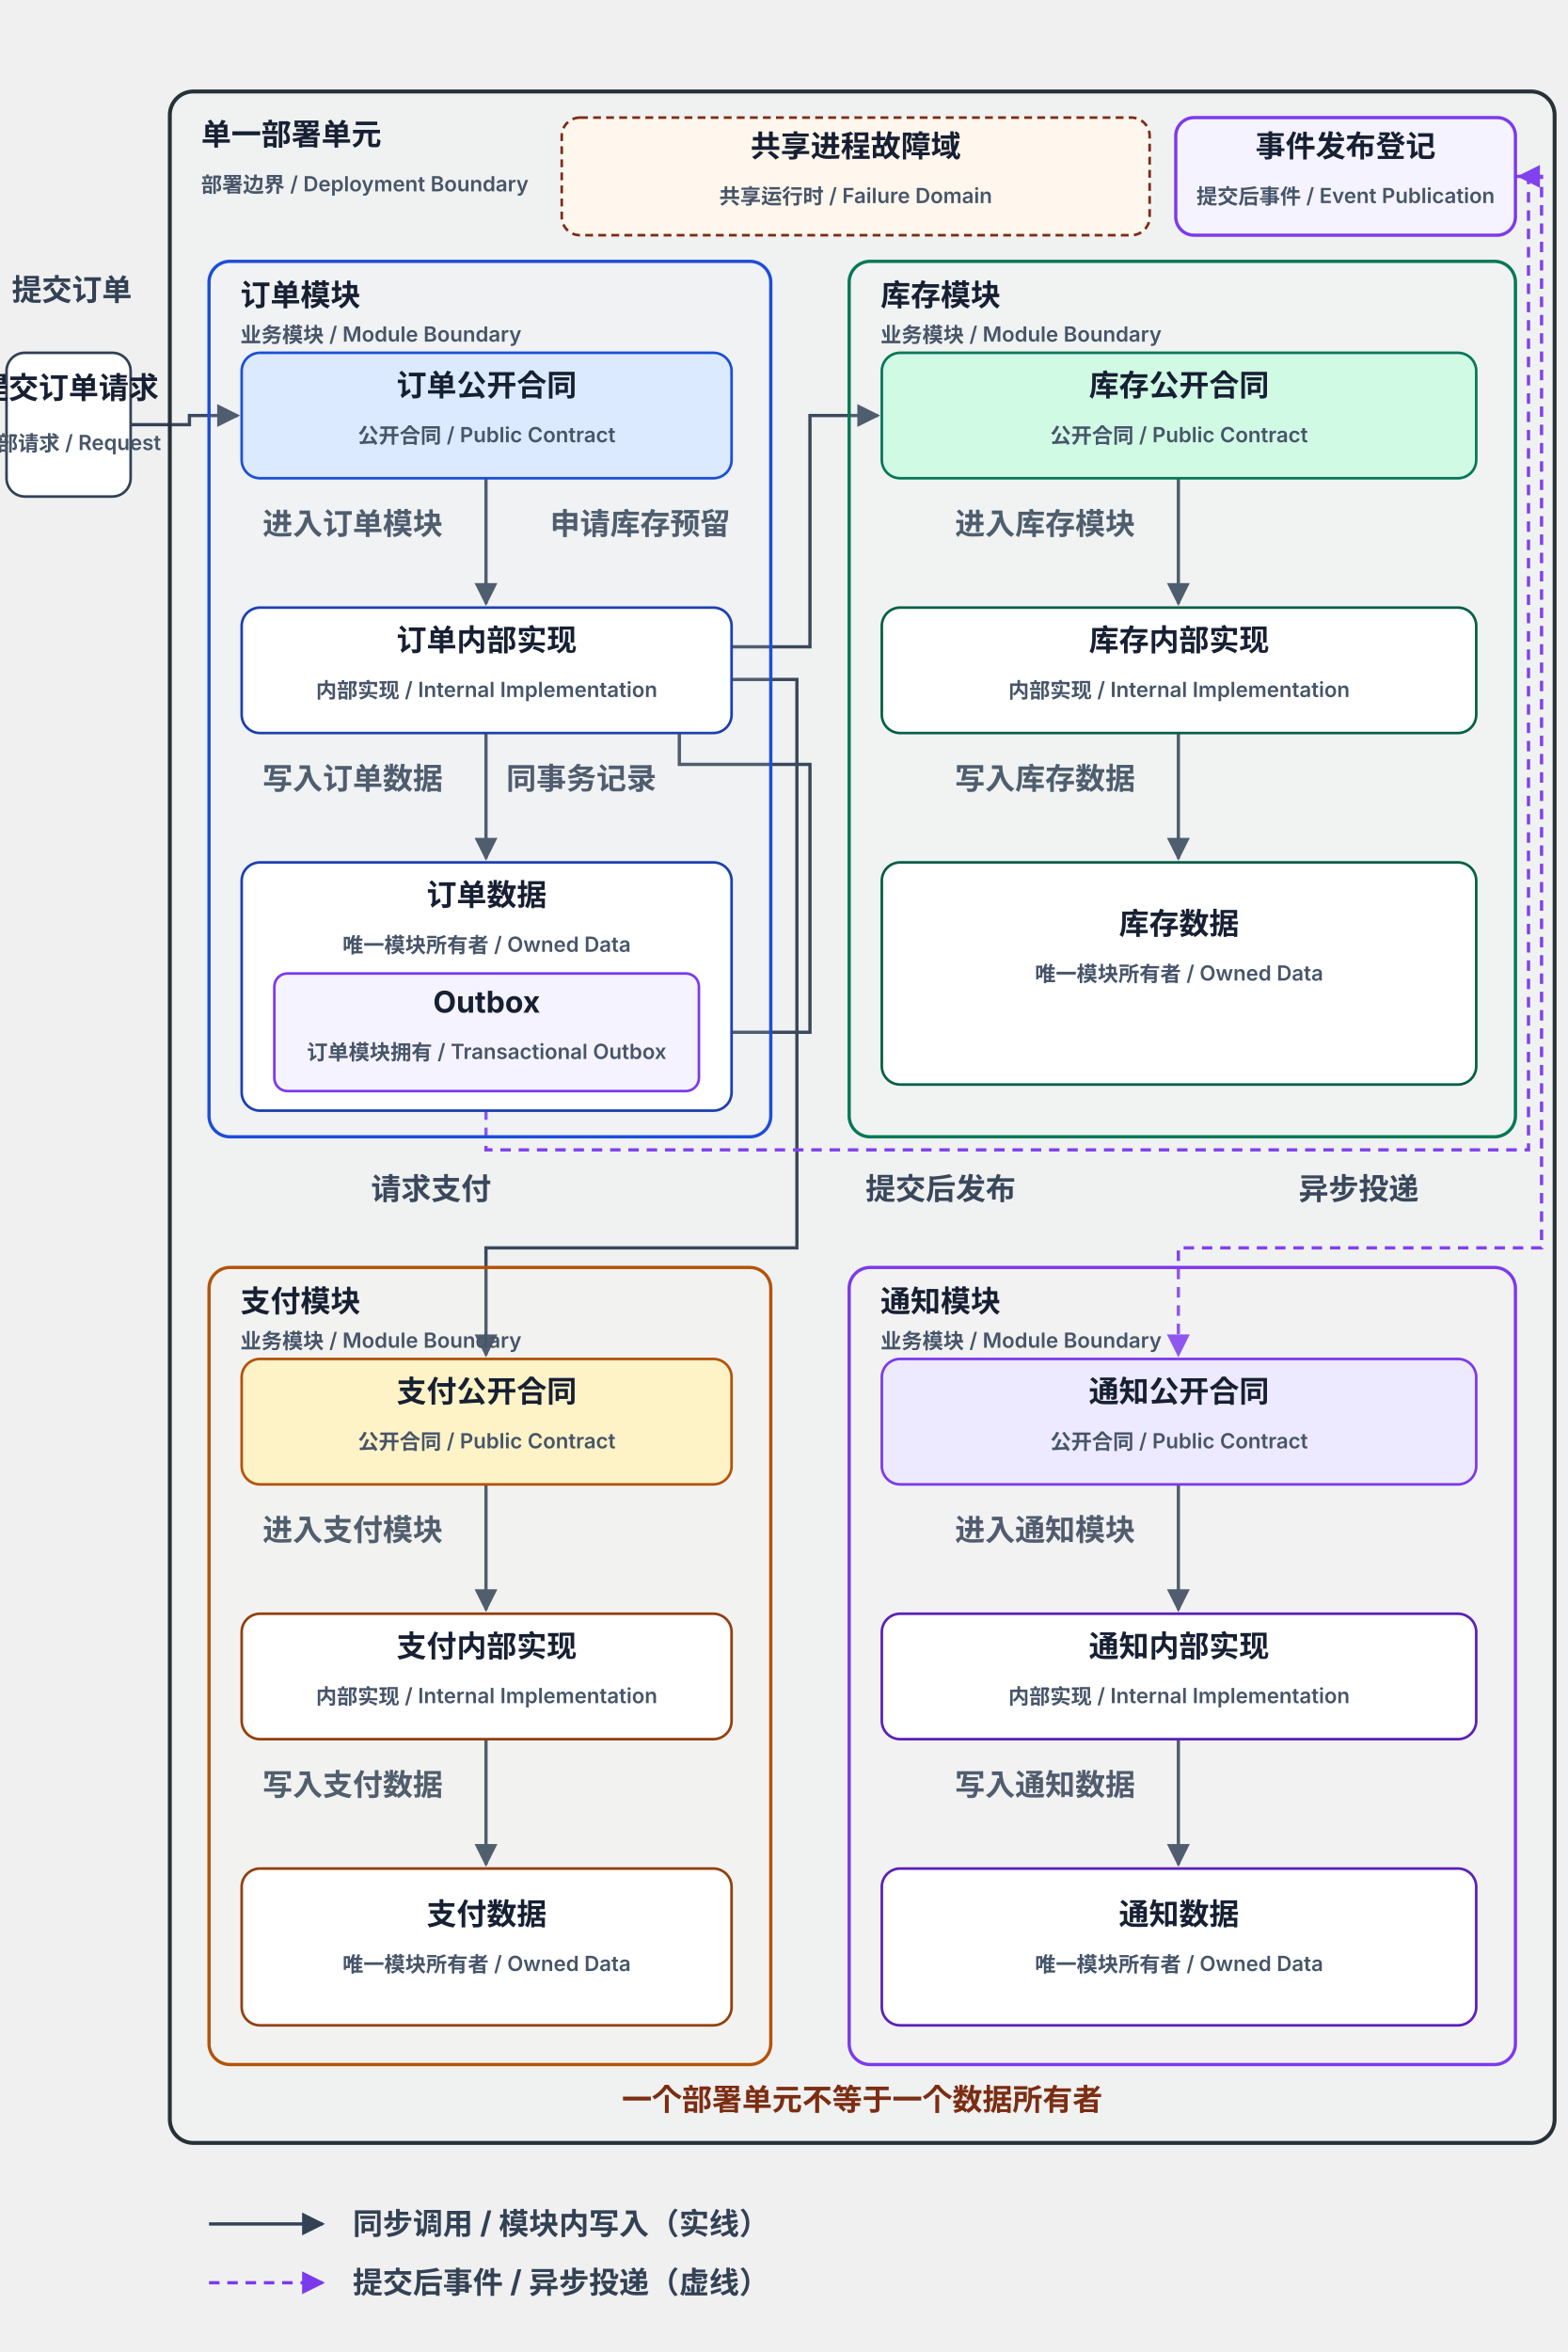
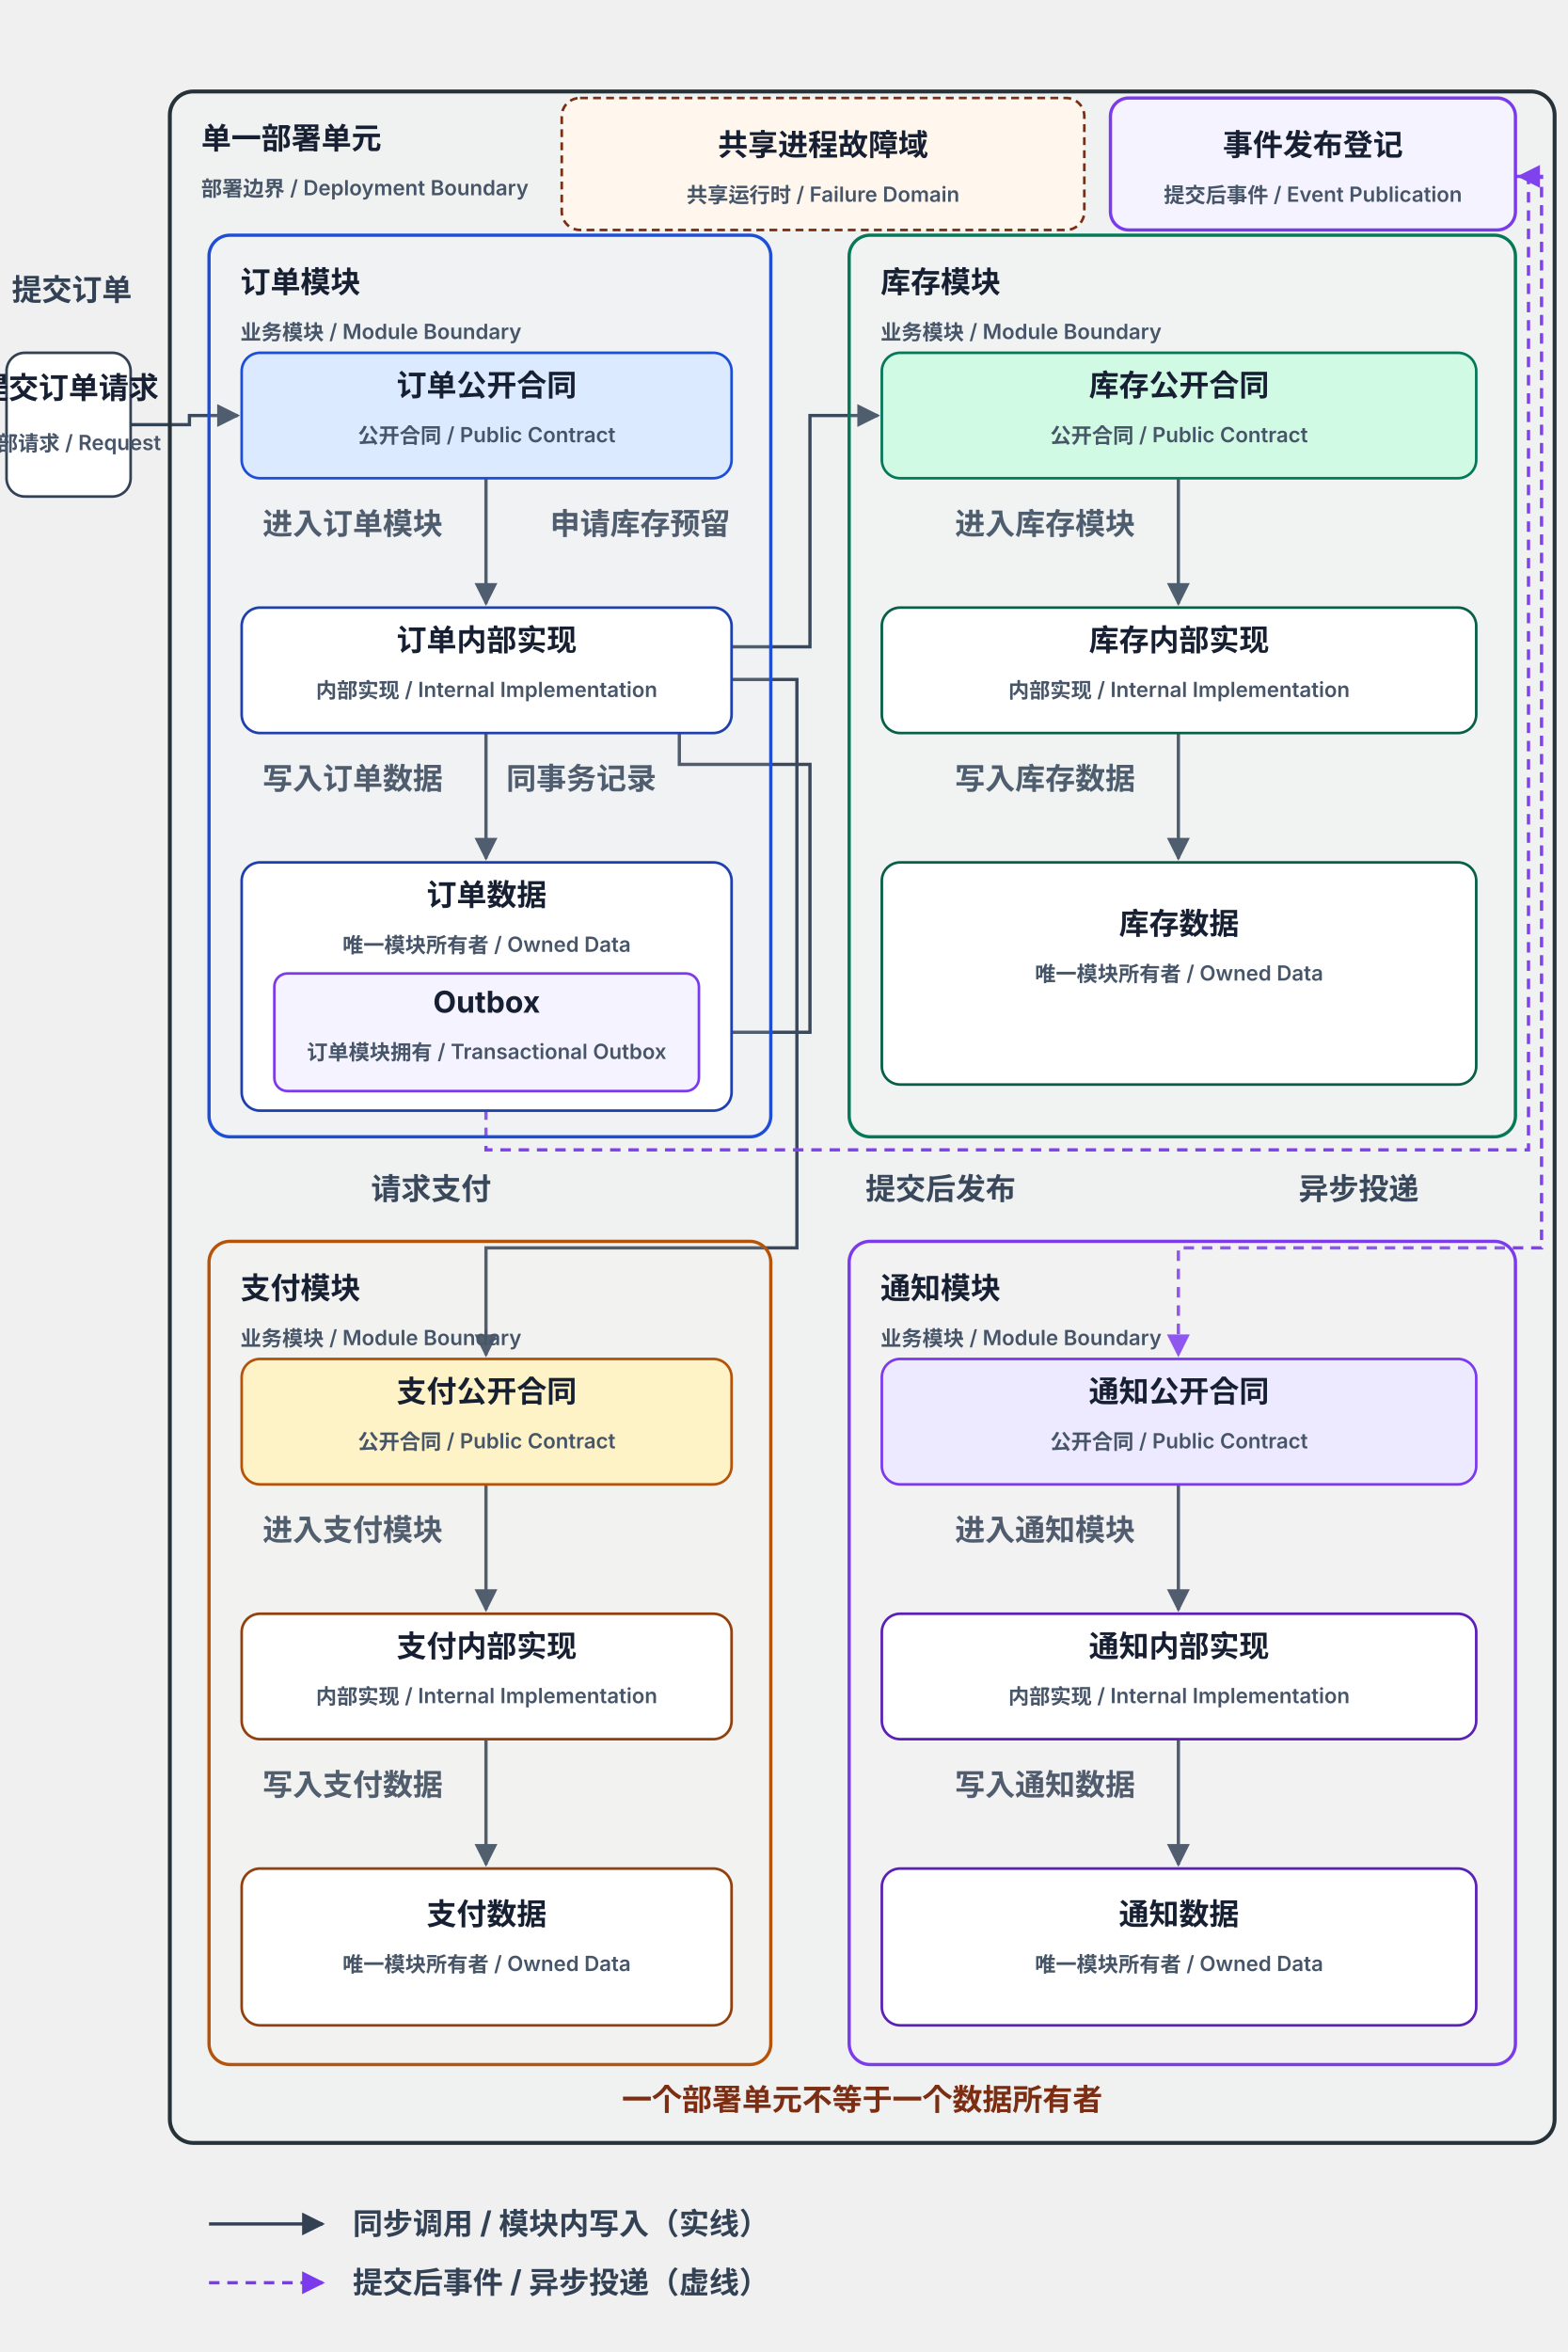
<svg xmlns="http://www.w3.org/2000/svg" viewBox="0 0 1200 1800" role="img" aria-labelledby="sty04-title sty04-desc" data-render-width-css="800" data-authoring-to-render-scale="0.6666666666666666" data-node-padding-x-css="16" data-node-padding-y-css="14" data-baseline-gap-css="22" data-text-bottom-clearance-css="14" data-edge-stroke-clearance-css="8" data-edge-arrow-clearance-css="16" data-edge-node-clearance-css="12" data-body-font-min-css="15" data-type-font-min-css="10">
  <defs>
    <marker id="sty04-arrow" viewBox="0 0 10 10" refX="9" refY="5" markerWidth="7" markerHeight="7" markerUnits="strokeWidth" orient="auto-start-reverse">
      <path d="M0 0 L10 5 L0 10 Z" fill="context-stroke" />
    </marker>
  </defs>
  <style>
    text{font-family:system-ui,-apple-system,"Segoe UI",sans-serif}.boundary-title,.node-title{font-size:23px;font-weight:700;fill:#172033}.node-type{font-size:16px;font-weight:600;fill:#475569}.edge-label,.legend-label{font-size:23px;font-weight:650;fill:#334155}.sync{fill:none;stroke:#334155;stroke-width:2.5;stroke-dasharray:none;marker-end:url(#sty04-arrow)}.event{fill:none;stroke:#7C3AED;stroke-width:2.5;stroke-dasharray:8 6;marker-end:url(#sty04-arrow)}.module{stroke-width:2.5}.contract,.implementation,.data-node{stroke-width:2}.note{font-size:23px;font-weight:700;fill:#7C2D12}
  </style>
  <path class="sync" data-edge-id="request-entry" data-source="submit-order-request" data-target="order-public-contract" d="M100 325 H145 V318 H182" />
  <text class="edge-label" data-edge-id="request-entry" x="55" y="230" text-anchor="middle" data-label-bounds="9 207 92 23" data-stroke-clearance-css="8" data-arrow-clearance-css="16" data-node-clearance-css="12">提交订单</text>
  <path class="sync" data-edge-id="order-contract-dispatch" data-source="order-public-contract" data-target="order-internal-implementation" d="M372 366 V462" />
  <text class="edge-label" data-edge-id="order-contract-dispatch" x="270" y="409" text-anchor="middle" data-label-bounds="201 386 138 23" data-stroke-clearance-css="8" data-arrow-clearance-css="16" data-node-clearance-css="12">进入订单模块</text>
  <path class="sync" data-edge-id="inventory-contract-dispatch" data-source="inventory-public-contract" data-target="inventory-internal-implementation" d="M902 366 V462" />
  <text class="edge-label" data-edge-id="inventory-contract-dispatch" x="800" y="409" text-anchor="middle" data-label-bounds="731 386 138 23" data-stroke-clearance-css="8" data-arrow-clearance-css="16" data-node-clearance-css="12">进入库存模块</text>
  <path class="sync" data-edge-id="payment-contract-dispatch" data-source="payment-public-contract" data-target="payment-internal-implementation" d="M372 1136 V1232" />
  <text class="edge-label" data-edge-id="payment-contract-dispatch" x="270" y="1179" text-anchor="middle" data-label-bounds="201 1156 138 23" data-stroke-clearance-css="8" data-arrow-clearance-css="16" data-node-clearance-css="12">进入支付模块</text>
  <path class="sync" data-edge-id="notification-contract-dispatch" data-source="notification-public-contract" data-target="notification-internal-implementation" d="M902 1136 V1232" />
  <text class="edge-label" data-edge-id="notification-contract-dispatch" x="800" y="1179" text-anchor="middle" data-label-bounds="731 1156 138 23" data-stroke-clearance-css="8" data-arrow-clearance-css="16" data-node-clearance-css="12">进入通知模块</text>
  <path class="sync" data-edge-id="order-inventory-call" data-source="order-internal-implementation" data-target="inventory-public-contract" d="M560 495 H620 V318 H672" />
  <text class="edge-label" data-edge-id="order-inventory-call" x="490" y="409" text-anchor="middle" data-label-bounds="421 386 138 23" data-stroke-clearance-css="8" data-arrow-clearance-css="16" data-node-clearance-css="12">申请库存预留</text>
  <path class="sync" data-edge-id="order-payment-call" data-source="order-internal-implementation" data-target="payment-public-contract" d="M560 520 H610 V955 H372 V1037" />
  <text class="edge-label" data-edge-id="order-payment-call" x="330" y="918" text-anchor="middle" data-label-bounds="284 895 92 23" data-stroke-clearance-css="8" data-arrow-clearance-css="16" data-node-clearance-css="12">请求支付</text>
  <path class="sync" data-edge-id="order-outbox-write" data-source="order-internal-implementation" data-target="outbox" d="M520 561 V585 H620 V790 H538" />
  <text class="edge-label" data-edge-id="order-outbox-write" x="445" y="604" text-anchor="middle" data-label-bounds="387.5 581 115 23" data-stroke-clearance-css="8" data-arrow-clearance-css="16" data-node-clearance-css="12">同事务记录</text>
  <path class="event" data-edge-id="outbox-event-publication" data-source="outbox" data-target="event-publication" d="M372 835 V880 H1170 V135 H1163" />
  <text class="edge-label" data-edge-id="outbox-event-publication" x="720" y="918" text-anchor="middle" data-label-bounds="662.5 895 115 23" data-stroke-clearance-css="8" data-arrow-clearance-css="16" data-node-clearance-css="12">提交后发布</text>
  <path class="event" data-edge-id="event-notification-delivery" data-source="event-publication" data-target="notification-public-contract" d="M1160 135 H1180 V955 H902 V1037" />
  <text class="edge-label" data-edge-id="event-notification-delivery" x="1040" y="918" text-anchor="middle" data-label-bounds="994 895 92 23" data-stroke-clearance-css="8" data-arrow-clearance-css="16" data-node-clearance-css="12">异步投递</text>
  <path class="sync" data-edge-id="order-owned-data-write" data-source="order-internal-implementation" data-target="order-owned-data" d="M372 561 V657" />
  <text class="edge-label" data-edge-id="order-owned-data-write" x="270" y="604" text-anchor="middle" data-label-bounds="201 581 138 23" data-stroke-clearance-css="8" data-arrow-clearance-css="16" data-node-clearance-css="12">写入订单数据</text>
  <path class="sync" data-edge-id="inventory-owned-data-write" data-source="inventory-internal-implementation" data-target="inventory-owned-data" d="M902 561 V657" />
  <text class="edge-label" data-edge-id="inventory-owned-data-write" x="800" y="604" text-anchor="middle" data-label-bounds="731 581 138 23" data-stroke-clearance-css="8" data-arrow-clearance-css="16" data-node-clearance-css="12">写入库存数据</text>
  <path class="sync" data-edge-id="payment-owned-data-write" data-source="payment-internal-implementation" data-target="payment-owned-data" d="M372 1331 V1427" />
  <text class="edge-label" data-edge-id="payment-owned-data-write" x="270" y="1374" text-anchor="middle" data-label-bounds="201 1351 138 23" data-stroke-clearance-css="8" data-arrow-clearance-css="16" data-node-clearance-css="12">写入支付数据</text>
  <path class="sync" data-edge-id="notification-owned-data-write" data-source="notification-internal-implementation" data-target="notification-owned-data" d="M902 1331 V1427" />
  <text class="edge-label" data-edge-id="notification-owned-data-write" x="800" y="1374" text-anchor="middle" data-label-bounds="731 1351 138 23" data-stroke-clearance-css="8" data-arrow-clearance-css="16" data-node-clearance-css="12">写入通知数据</text>
  <g data-node-id="deployment-boundary" data-type-label="部署边界 / Deployment Boundary" data-node-bounds="130 70 1060 1570">
    <rect x="130" y="70" width="1060" height="1570" rx="18" fill="#F8FAFC" fill-opacity="0.04" stroke="#263238" stroke-width="3" />
-     <text class="boundary-title" data-text-role="title" data-text-bounds="154 88 138 27" x="154" y="111">单一部署单元</text>
-     <text class="node-type" data-text-role="type" data-text-bounds="154 131 244 19" x="154" y="147">部署边界 / Deployment Boundary</text>
+     <text class="boundary-title" data-text-role="title" data-text-bounds="154 91 138 27" x="154" y="114">单一部署单元</text>
+     <text class="node-type" data-text-role="type" data-text-bounds="154 134 244 19" x="154" y="150">部署边界 / Deployment Boundary</text>
  </g>
-   <g data-node-id="shared-process-failure-domain" data-type-label="共享运行时 / Failure Domain" data-node-bounds="430 90 450 90">
-     <rect x="430" y="90" width="450" height="90" rx="14" fill="#FFF7ED" stroke="#7C2D12" stroke-width="2" stroke-dasharray="6 4" />
-     <text class="node-title" data-text-role="title" data-text-bounds="549.5 97 211 27" x="655" y="120" text-anchor="middle">共享进程故障域</text>
-     <text class="node-type" data-text-role="type" data-text-bounds="533 137 244 19" x="655" y="156" text-anchor="middle">共享运行时 / Failure Domain</text>
+   <g data-node-id="shared-process-failure-domain" data-type-label="共享运行时 / Failure Domain" data-node-bounds="430 75 400 101">
+     <rect x="430" y="75" width="400" height="101" rx="14" fill="#FFF7ED" stroke="#7C2D12" stroke-width="2" stroke-dasharray="6 4" />
+     <text class="node-title" data-text-role="title" data-text-bounds="524.5 96 211 27" x="630" y="119" text-anchor="middle">共享进程故障域</text>
+     <text class="node-type" data-text-role="type" data-text-bounds="508 139 244 19" x="630" y="155" text-anchor="middle">共享运行时 / Failure Domain</text>
  </g>
-   <g data-node-id="event-publication" data-type-label="提交后事件 / Event Publication" data-node-bounds="900 90 260 90">
-     <rect x="900" y="90" width="260" height="90" rx="14" fill="#F5F3FF" stroke="#7C3AED" stroke-width="2.5" />
-     <text class="node-title" data-text-role="title" data-text-bounds="961 97 138 27" x="1030" y="120" text-anchor="middle">事件发布登记</text>
-     <text class="node-type" data-text-role="type" data-text-bounds="912 137 236 19" x="1030" y="156" text-anchor="middle">提交后事件 / Event Publication</text>
+   <g data-node-id="event-publication" data-type-label="提交后事件 / Event Publication" data-node-bounds="850 75 310 101">
+     <rect x="850" y="75" width="310" height="101" rx="14" fill="#F5F3FF" stroke="#7C3AED" stroke-width="2.5" />
+     <text class="node-title" data-text-role="title" data-text-bounds="936 96 138 27" x="1005" y="119" text-anchor="middle">事件发布登记</text>
+     <text class="node-type" data-text-role="type" data-text-bounds="887 139 236 19" x="1005" y="155" text-anchor="middle">提交后事件 / Event Publication</text>
  </g>
-   <g data-node-id="order-module-boundary" data-type-label="业务模块 / Module Boundary" data-node-bounds="160 200 430 670">
-     <rect class="module" x="160" y="200" width="430" height="670" rx="16" fill="#EFF6FF" fill-opacity="0.12" stroke="#1D4ED8" />
-     <text class="boundary-title" data-text-role="title" x="184" y="234">订单模块</text>
-     <text class="node-type" data-text-role="type" x="184" y="262">业务模块 / Module Boundary</text>
+   <g data-node-id="order-module-boundary" data-type-label="业务模块 / Module Boundary" data-node-bounds="160 180 430 690">
+     <rect class="module" x="160" y="180" width="430" height="690" rx="16" fill="#EFF6FF" fill-opacity="0.12" stroke="#1D4ED8" />
+     <text class="boundary-title" data-text-role="title" x="184" y="224">订单模块</text>
+     <text class="node-type" data-text-role="type" x="184" y="260">业务模块 / Module Boundary</text>
  </g>
-   <g data-node-id="inventory-module-boundary" data-type-label="业务模块 / Module Boundary" data-node-bounds="650 200 510 670">
-     <rect class="module" x="650" y="200" width="510" height="670" rx="16" fill="#ECFDF5" fill-opacity="0.12" stroke="#047857" />
-     <text class="boundary-title" data-text-role="title" x="674" y="234">库存模块</text>
-     <text class="node-type" data-text-role="type" x="674" y="262">业务模块 / Module Boundary</text>
+   <g data-node-id="inventory-module-boundary" data-type-label="业务模块 / Module Boundary" data-node-bounds="650 180 510 690">
+     <rect class="module" x="650" y="180" width="510" height="690" rx="16" fill="#ECFDF5" fill-opacity="0.12" stroke="#047857" />
+     <text class="boundary-title" data-text-role="title" x="674" y="224">库存模块</text>
+     <text class="node-type" data-text-role="type" x="674" y="260">业务模块 / Module Boundary</text>
  </g>
-   <g data-node-id="payment-module-boundary" data-type-label="业务模块 / Module Boundary" data-node-bounds="160 970 430 610">
-     <rect class="module" x="160" y="970" width="430" height="610" rx="16" fill="#FFFBEB" fill-opacity="0.12" stroke="#B45309" />
-     <text class="boundary-title" data-text-role="title" x="184" y="1004">支付模块</text>
-     <text class="node-type" data-text-role="type" x="184" y="1032">业务模块 / Module Boundary</text>
+   <g data-node-id="payment-module-boundary" data-type-label="业务模块 / Module Boundary" data-node-bounds="160 950 430 630">
+     <rect class="module" x="160" y="950" width="430" height="630" rx="16" fill="#FFFBEB" fill-opacity="0.12" stroke="#B45309" />
+     <text class="boundary-title" data-text-role="title" x="184" y="994">支付模块</text>
+     <text class="node-type" data-text-role="type" x="184" y="1030">业务模块 / Module Boundary</text>
  </g>
-   <g data-node-id="notification-module-boundary" data-type-label="业务模块 / Module Boundary" data-node-bounds="650 970 510 610">
-     <rect class="module" x="650" y="970" width="510" height="610" rx="16" fill="#FAF5FF" fill-opacity="0.12" stroke="#7C3AED" />
-     <text class="boundary-title" data-text-role="title" x="674" y="1004">通知模块</text>
-     <text class="node-type" data-text-role="type" x="674" y="1032">业务模块 / Module Boundary</text>
+   <g data-node-id="notification-module-boundary" data-type-label="业务模块 / Module Boundary" data-node-bounds="650 950 510 630">
+     <rect class="module" x="650" y="950" width="510" height="630" rx="16" fill="#FAF5FF" fill-opacity="0.12" stroke="#7C3AED" />
+     <text class="boundary-title" data-text-role="title" x="674" y="994">通知模块</text>
+     <text class="node-type" data-text-role="type" x="674" y="1030">业务模块 / Module Boundary</text>
  </g>
  <g data-node-id="submit-order-request" data-type-label="外部请求 / Request" data-node-bounds="5 270 95 110">
    <rect class="contract" x="5" y="270" width="95" height="110" rx="14" fill="#FFF" stroke="#334155" />
    <text class="node-title" data-text-role="title" x="52.5" y="305" text-anchor="middle" textLength="82" lengthAdjust="spacingAndGlyphs">提交订单请求</text>
    <text class="node-type" data-text-role="type" x="52.5" y="345" text-anchor="middle" textLength="82" lengthAdjust="spacingAndGlyphs">外部请求 / Request</text>
  </g>
  <g data-node-id="order-public-contract" data-type-label="公开合同 / Public Contract" data-node-bounds="185 270 375 96">
    <rect class="contract" x="185" y="270" width="375" height="96" rx="14" fill="#DBEAFE" stroke="#1D4ED8" />
    <text class="node-title" data-text-role="title" x="372.5" y="303" text-anchor="middle">订单公开合同</text>
    <text class="node-type" data-text-role="type" x="372.5" y="339" text-anchor="middle">公开合同 / Public Contract</text>
  </g>
  <g data-node-id="order-internal-implementation" data-type-label="内部实现 / Internal Implementation" data-node-bounds="185 465 375 96">
    <rect class="implementation" x="185" y="465" width="375" height="96" rx="14" fill="#FFF" stroke="#1E40AF" />
    <text class="node-title" data-text-role="title" x="372.5" y="498" text-anchor="middle">订单内部实现</text>
    <text class="node-type" data-text-role="type" x="372.5" y="534" text-anchor="middle">内部实现 / Internal Implementation</text>
  </g>
  <g data-node-id="order-owned-data" data-type-label="唯一模块所有者 / Owned Data" data-node-bounds="185 660 375 190">
    <rect class="data-node" x="185" y="660" width="375" height="190" rx="14" fill="#FFF" stroke="#1E40AF" />
    <text class="node-title" data-text-role="title" x="372.5" y="693" text-anchor="middle">订单数据</text>
    <text class="node-type" data-text-role="type" x="372.5" y="729" text-anchor="middle">唯一模块所有者 / Owned Data</text>
  </g>
  <g data-node-id="outbox" data-type-label="订单模块拥有 / Transactional Outbox" data-node-bounds="210 745 325 90">
    <rect x="210" y="745" width="325" height="90" rx="10" fill="#F5F3FF" stroke="#7C3AED" stroke-width="2" />
    <text class="node-title" data-text-role="title" x="372.5" y="775" text-anchor="middle">Outbox</text>
    <text class="node-type" data-text-role="type" x="372.5" y="811" text-anchor="middle">订单模块拥有 / Transactional Outbox</text>
  </g>
  <g data-node-id="inventory-public-contract" data-type-label="公开合同 / Public Contract" data-node-bounds="675 270 455 96">
    <rect class="contract" x="675" y="270" width="455" height="96" rx="14" fill="#D1FAE5" stroke="#047857" />
    <text class="node-title" data-text-role="title" x="902.5" y="303" text-anchor="middle">库存公开合同</text>
    <text class="node-type" data-text-role="type" x="902.5" y="339" text-anchor="middle">公开合同 / Public Contract</text>
  </g>
  <g data-node-id="inventory-internal-implementation" data-type-label="内部实现 / Internal Implementation" data-node-bounds="675 465 455 96">
    <rect class="implementation" x="675" y="465" width="455" height="96" rx="14" fill="#FFF" stroke="#065F46" />
    <text class="node-title" data-text-role="title" x="902.5" y="498" text-anchor="middle">库存内部实现</text>
    <text class="node-type" data-text-role="type" x="902.5" y="534" text-anchor="middle">内部实现 / Internal Implementation</text>
  </g>
  <g data-node-id="inventory-owned-data" data-type-label="唯一模块所有者 / Owned Data" data-node-bounds="675 660 455 170">
    <rect class="data-node" x="675" y="660" width="455" height="170" rx="14" fill="#FFF" stroke="#065F46" />
    <text class="node-title" data-text-role="title" x="902.5" y="715" text-anchor="middle">库存数据</text>
    <text class="node-type" data-text-role="type" x="902.5" y="751" text-anchor="middle">唯一模块所有者 / Owned Data</text>
  </g>
  <g data-node-id="payment-public-contract" data-type-label="公开合同 / Public Contract" data-node-bounds="185 1040 375 96">
    <rect class="contract" x="185" y="1040" width="375" height="96" rx="14" fill="#FEF3C7" stroke="#B45309" />
    <text class="node-title" data-text-role="title" x="372.5" y="1073" text-anchor="middle">支付公开合同</text>
    <text class="node-type" data-text-role="type" x="372.5" y="1109" text-anchor="middle">公开合同 / Public Contract</text>
  </g>
  <g data-node-id="payment-internal-implementation" data-type-label="内部实现 / Internal Implementation" data-node-bounds="185 1235 375 96">
    <rect class="implementation" x="185" y="1235" width="375" height="96" rx="14" fill="#FFF" stroke="#92400E" />
    <text class="node-title" data-text-role="title" x="372.5" y="1268" text-anchor="middle">支付内部实现</text>
    <text class="node-type" data-text-role="type" x="372.5" y="1304" text-anchor="middle">内部实现 / Internal Implementation</text>
  </g>
  <g data-node-id="payment-owned-data" data-type-label="唯一模块所有者 / Owned Data" data-node-bounds="185 1430 375 120">
    <rect class="data-node" x="185" y="1430" width="375" height="120" rx="14" fill="#FFF" stroke="#92400E" />
    <text class="node-title" data-text-role="title" x="372.5" y="1473" text-anchor="middle">支付数据</text>
    <text class="node-type" data-text-role="type" x="372.5" y="1509" text-anchor="middle">唯一模块所有者 / Owned Data</text>
  </g>
  <g data-node-id="notification-public-contract" data-type-label="公开合同 / Public Contract" data-node-bounds="675 1040 455 96">
    <rect class="contract" x="675" y="1040" width="455" height="96" rx="14" fill="#EDE9FE" stroke="#7C3AED" />
    <text class="node-title" data-text-role="title" x="902.5" y="1073" text-anchor="middle">通知公开合同</text>
    <text class="node-type" data-text-role="type" x="902.5" y="1109" text-anchor="middle">公开合同 / Public Contract</text>
  </g>
  <g data-node-id="notification-internal-implementation" data-type-label="内部实现 / Internal Implementation" data-node-bounds="675 1235 455 96">
    <rect class="implementation" x="675" y="1235" width="455" height="96" rx="14" fill="#FFF" stroke="#5B21B6" />
    <text class="node-title" data-text-role="title" x="902.5" y="1268" text-anchor="middle">通知内部实现</text>
    <text class="node-type" data-text-role="type" x="902.5" y="1304" text-anchor="middle">内部实现 / Internal Implementation</text>
  </g>
  <g data-node-id="notification-owned-data" data-type-label="唯一模块所有者 / Owned Data" data-node-bounds="675 1430 455 120">
    <rect class="data-node" x="675" y="1430" width="455" height="120" rx="14" fill="#FFF" stroke="#5B21B6" />
    <text class="node-title" data-text-role="title" x="902.5" y="1473" text-anchor="middle">通知数据</text>
    <text class="node-type" data-text-role="type" x="902.5" y="1509" text-anchor="middle">唯一模块所有者 / Owned Data</text>
  </g>
  <text class="note" x="660" y="1615" text-anchor="middle">一个部署单元不等于一个数据所有者</text>
  <g class="sync" data-node-id="legend-sync-line" data-type-label="" data-node-bounds="160 1690 90 24" data-legend-line="sync">
    <line x1="160" y1="1702" x2="247" y2="1702" />
  </g>
  <g class="event" data-node-id="legend-event-line" data-type-label="" data-node-bounds="160 1735 90 24" data-legend-line="event">
    <line x1="160" y1="1747" x2="247" y2="1747" />
  </g>
  <g data-node-id="legend-sync-label" data-type-label="" data-node-bounds="270 1680 390 44">
    <text class="legend-label" data-text-role="title" x="270" y="1710">同步调用 / 模块内写入（实线）</text>
  </g>
  <g data-node-id="legend-event-label" data-type-label="" data-node-bounds="270 1725 390 44">
    <text class="legend-label" data-text-role="title" x="270" y="1755">提交后事件 / 异步投递（虚线）</text>
  </g>
</svg>
